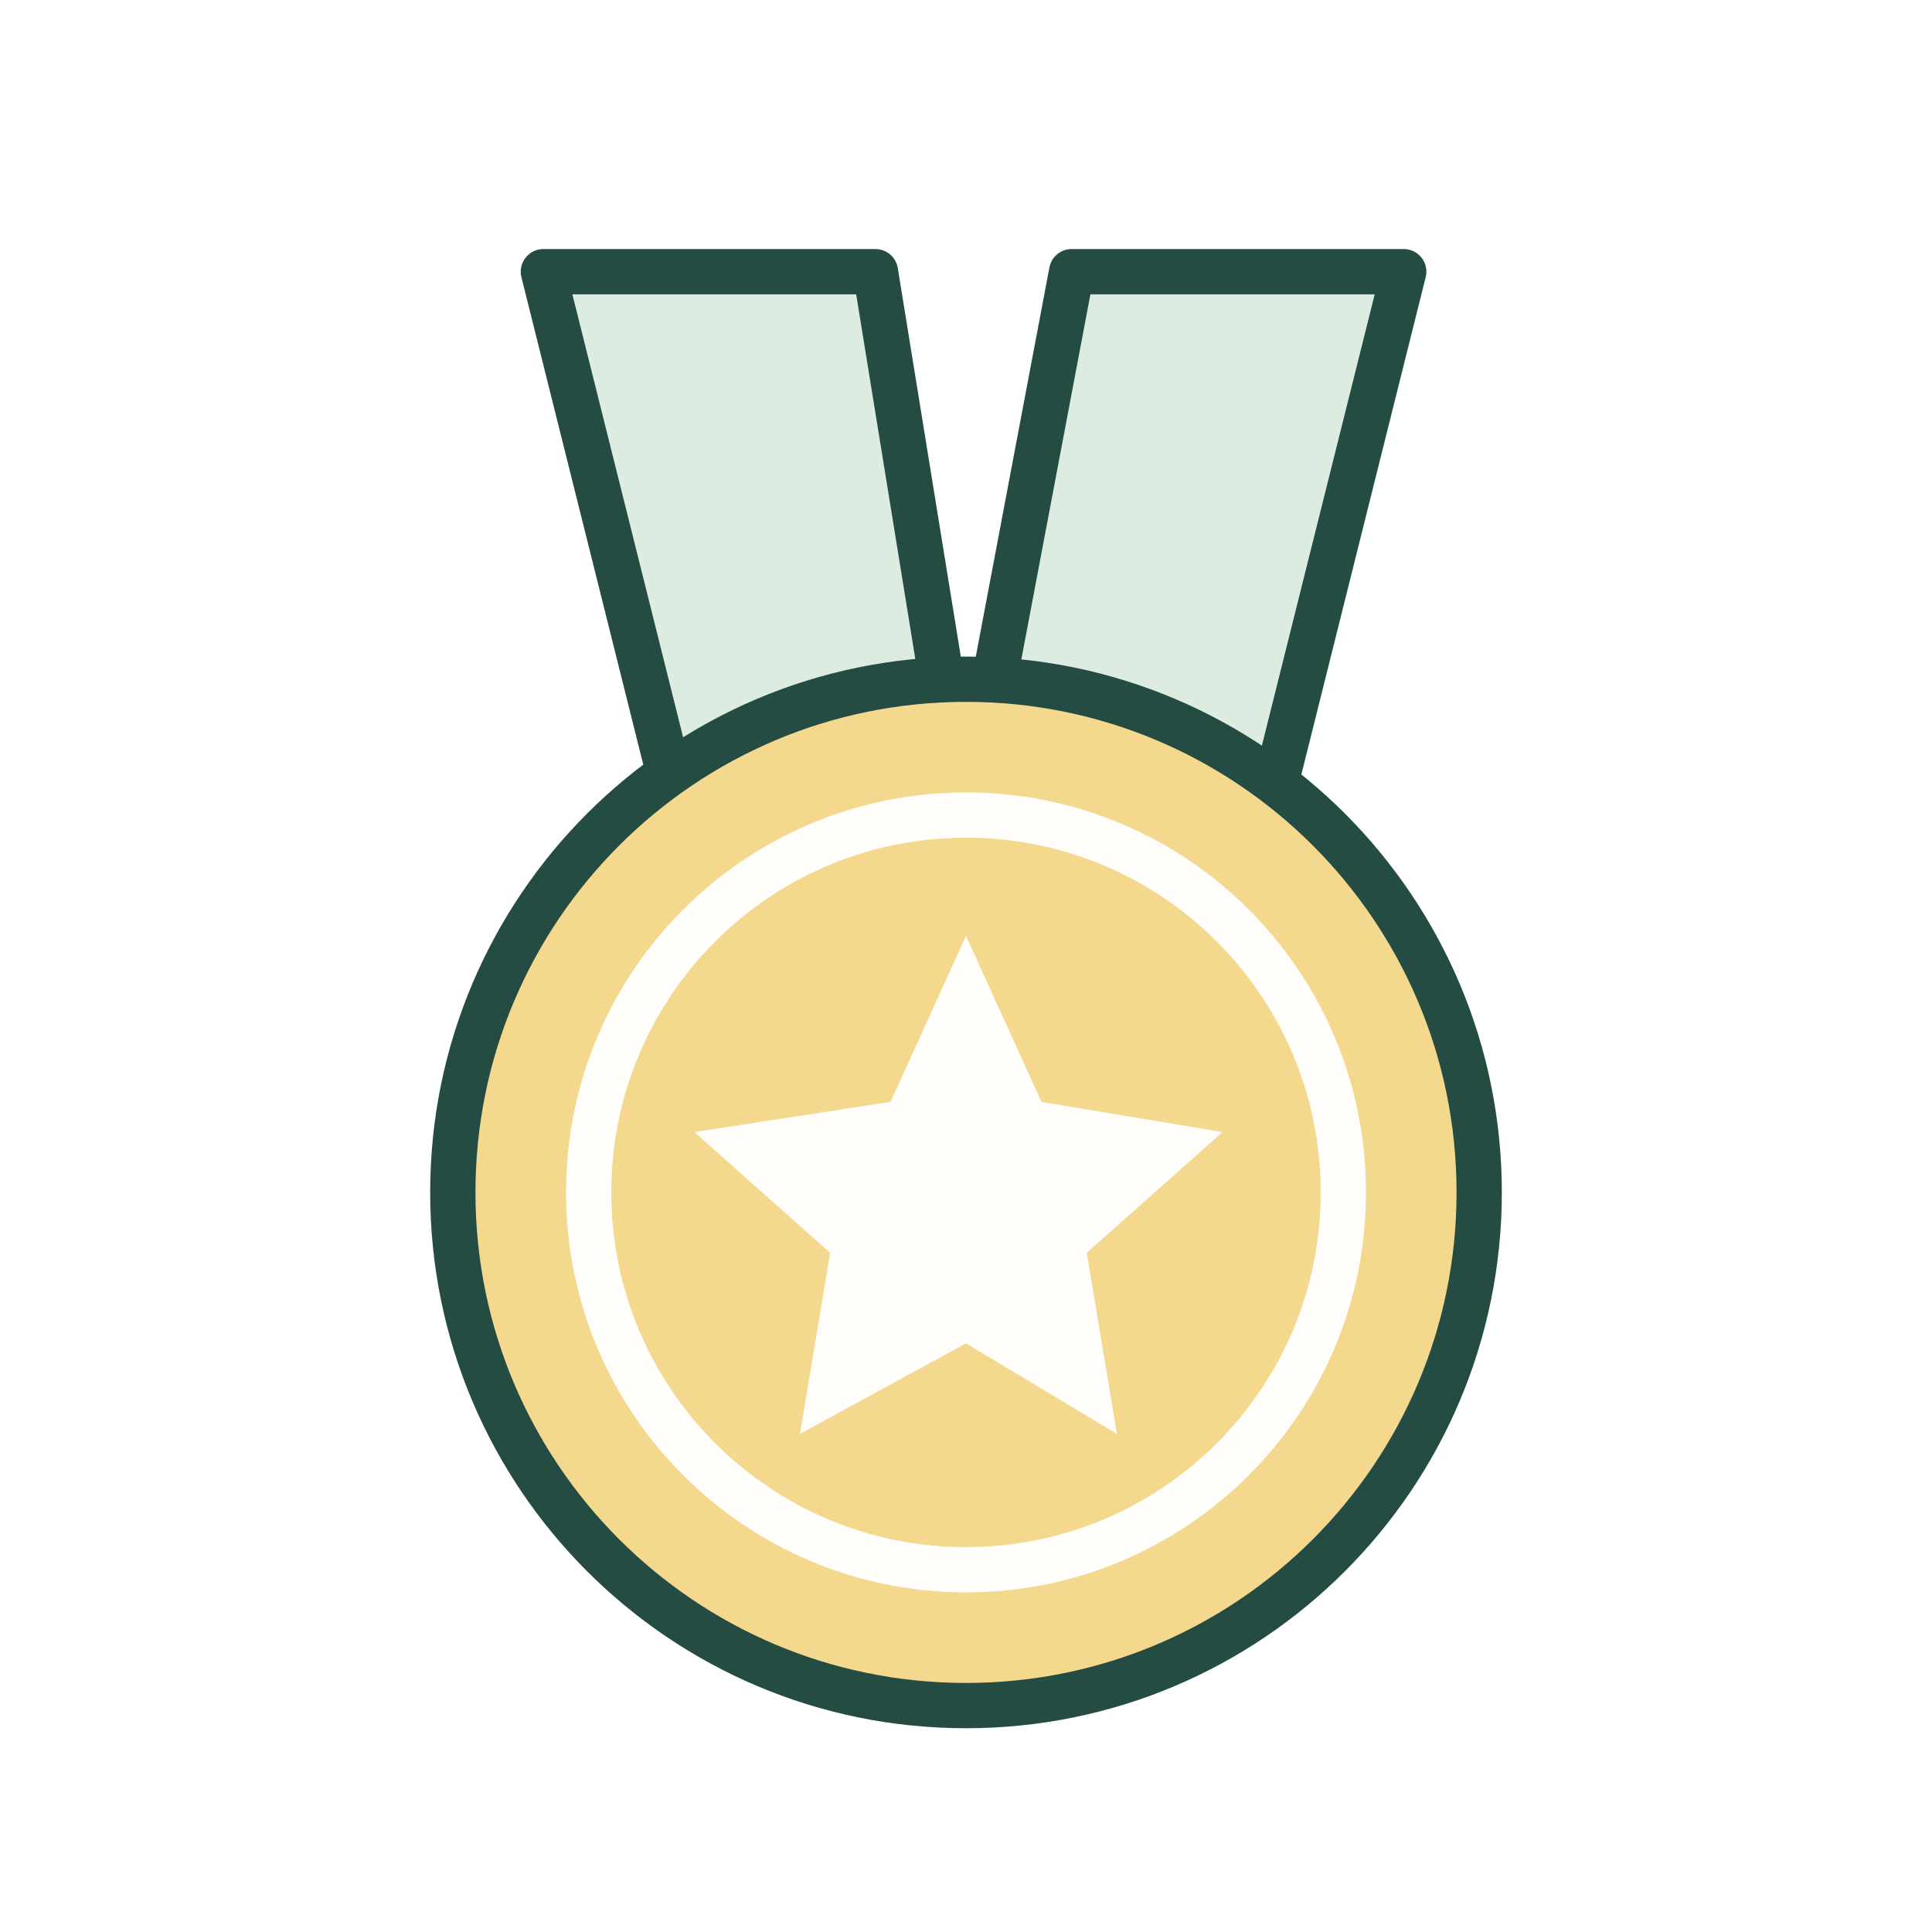
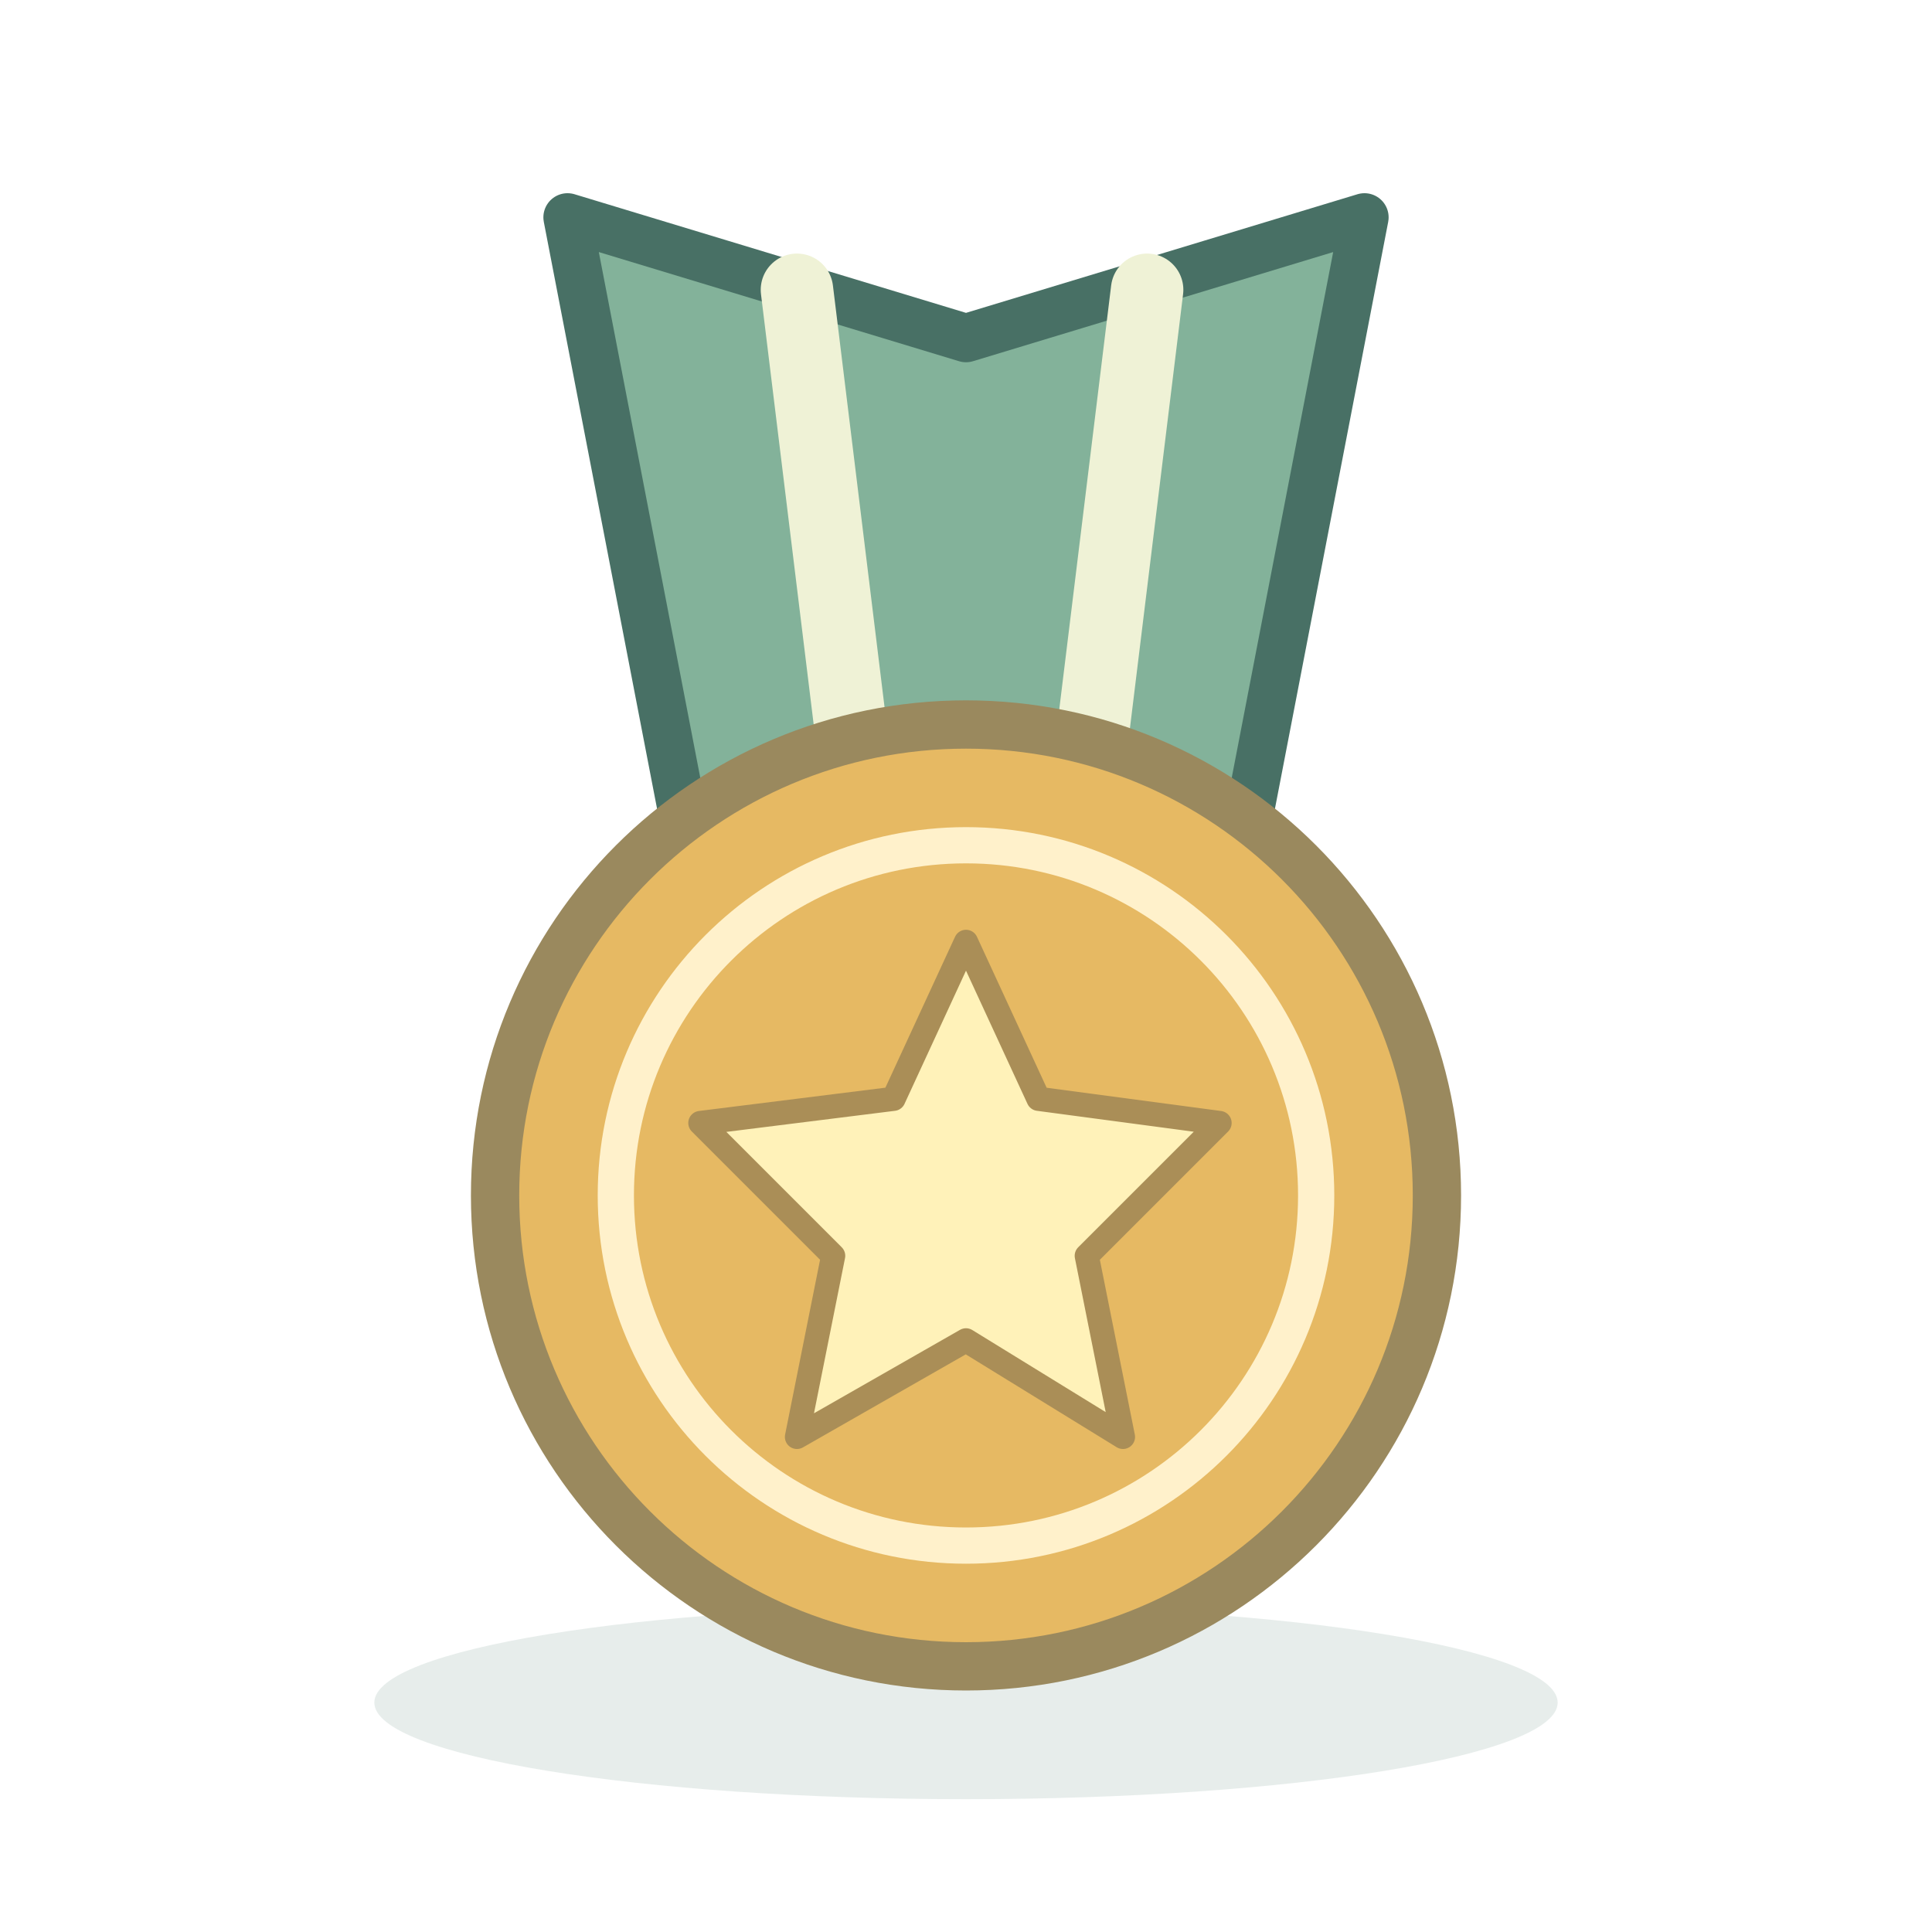
- <svg xmlns="http://www.w3.org/2000/svg" viewBox="0 0 128 128" fill="none">
-   <g stroke="#244c43" stroke-width="3" stroke-linecap="round" stroke-linejoin="round">
-     <path d="M36 18h22l6 37l7-37h22l-15 60H51Z" fill="#dcece0" />
-     <circle cx="64" cy="79" r="34" fill="#f3d88e" />
-     <circle cx="64" cy="79" r="25" stroke="#fffefa" />
-     <path d="M64 62l5 11l12 2l-9 8l2 12l-10-6l-11 6l2-12l-9-8l13-2z" fill="#fffefa" stroke="none" />
+ <svg xmlns="http://www.w3.org/2000/svg" viewBox="0 0 160 160" fill="none">
+   <defs>
+     <linearGradient id="gold" x2=".5" y2="1">
+       <stop stop-color="#fff0ac" />
+       <stop offset="1" stop-color="#edb45d" />
+     </linearGradient>
+     <linearGradient id="mint" x2=".8" y2="1">
+       <stop stop-color="#bde3cd" />
+       <stop offset="1" stop-color="#69ab91" />
+     </linearGradient>
+     <linearGradient id="water" x2=".8" y2="1">
+       <stop stop-color="#c3f0f1" />
+       <stop offset="1" stop-color="#70b5c3" />
+     </linearGradient>
+     <linearGradient id="pink" x2=".8" y2="1">
+       <stop stop-color="#ffd5c7" />
+       <stop offset="1" stop-color="#e9a093" />
+     </linearGradient>
+     <radialGradient id="pearl">
+       <stop stop-color="#fffef9" />
+       <stop offset=".65" stop-color="#f4eada" />
+       <stop offset="1" stop-color="#b5d9d5" />
+     </radialGradient>
+   </defs>
+   <ellipse cx="80" cy="141" rx="49" ry="8" fill="#346a57" opacity=".12" />
+   <g stroke="#487065" stroke-width="4" stroke-linecap="round" stroke-linejoin="round">
+     <path d="m47 18 33 10 33-10-11 57H58Z" fill="#83b29a" />
+     <path d="m66 24 6 49m23-49-6 49" stroke="#eff2d6" stroke-width="6" />
+     <circle cx="80" cy="99" r="39" fill="#e6b963" stroke="#9a895e" />
+     <circle cx="80" cy="99" r="29" stroke="#fff1cb" stroke-width="3" />
+     <path d="m80 78 6 13 15 2-11 11 3 15-13-8-14 8 3-15-11-11 16-2Z" fill="#fff2b9" stroke="#aa8e57" stroke-width="2" />
  </g>
</svg>
